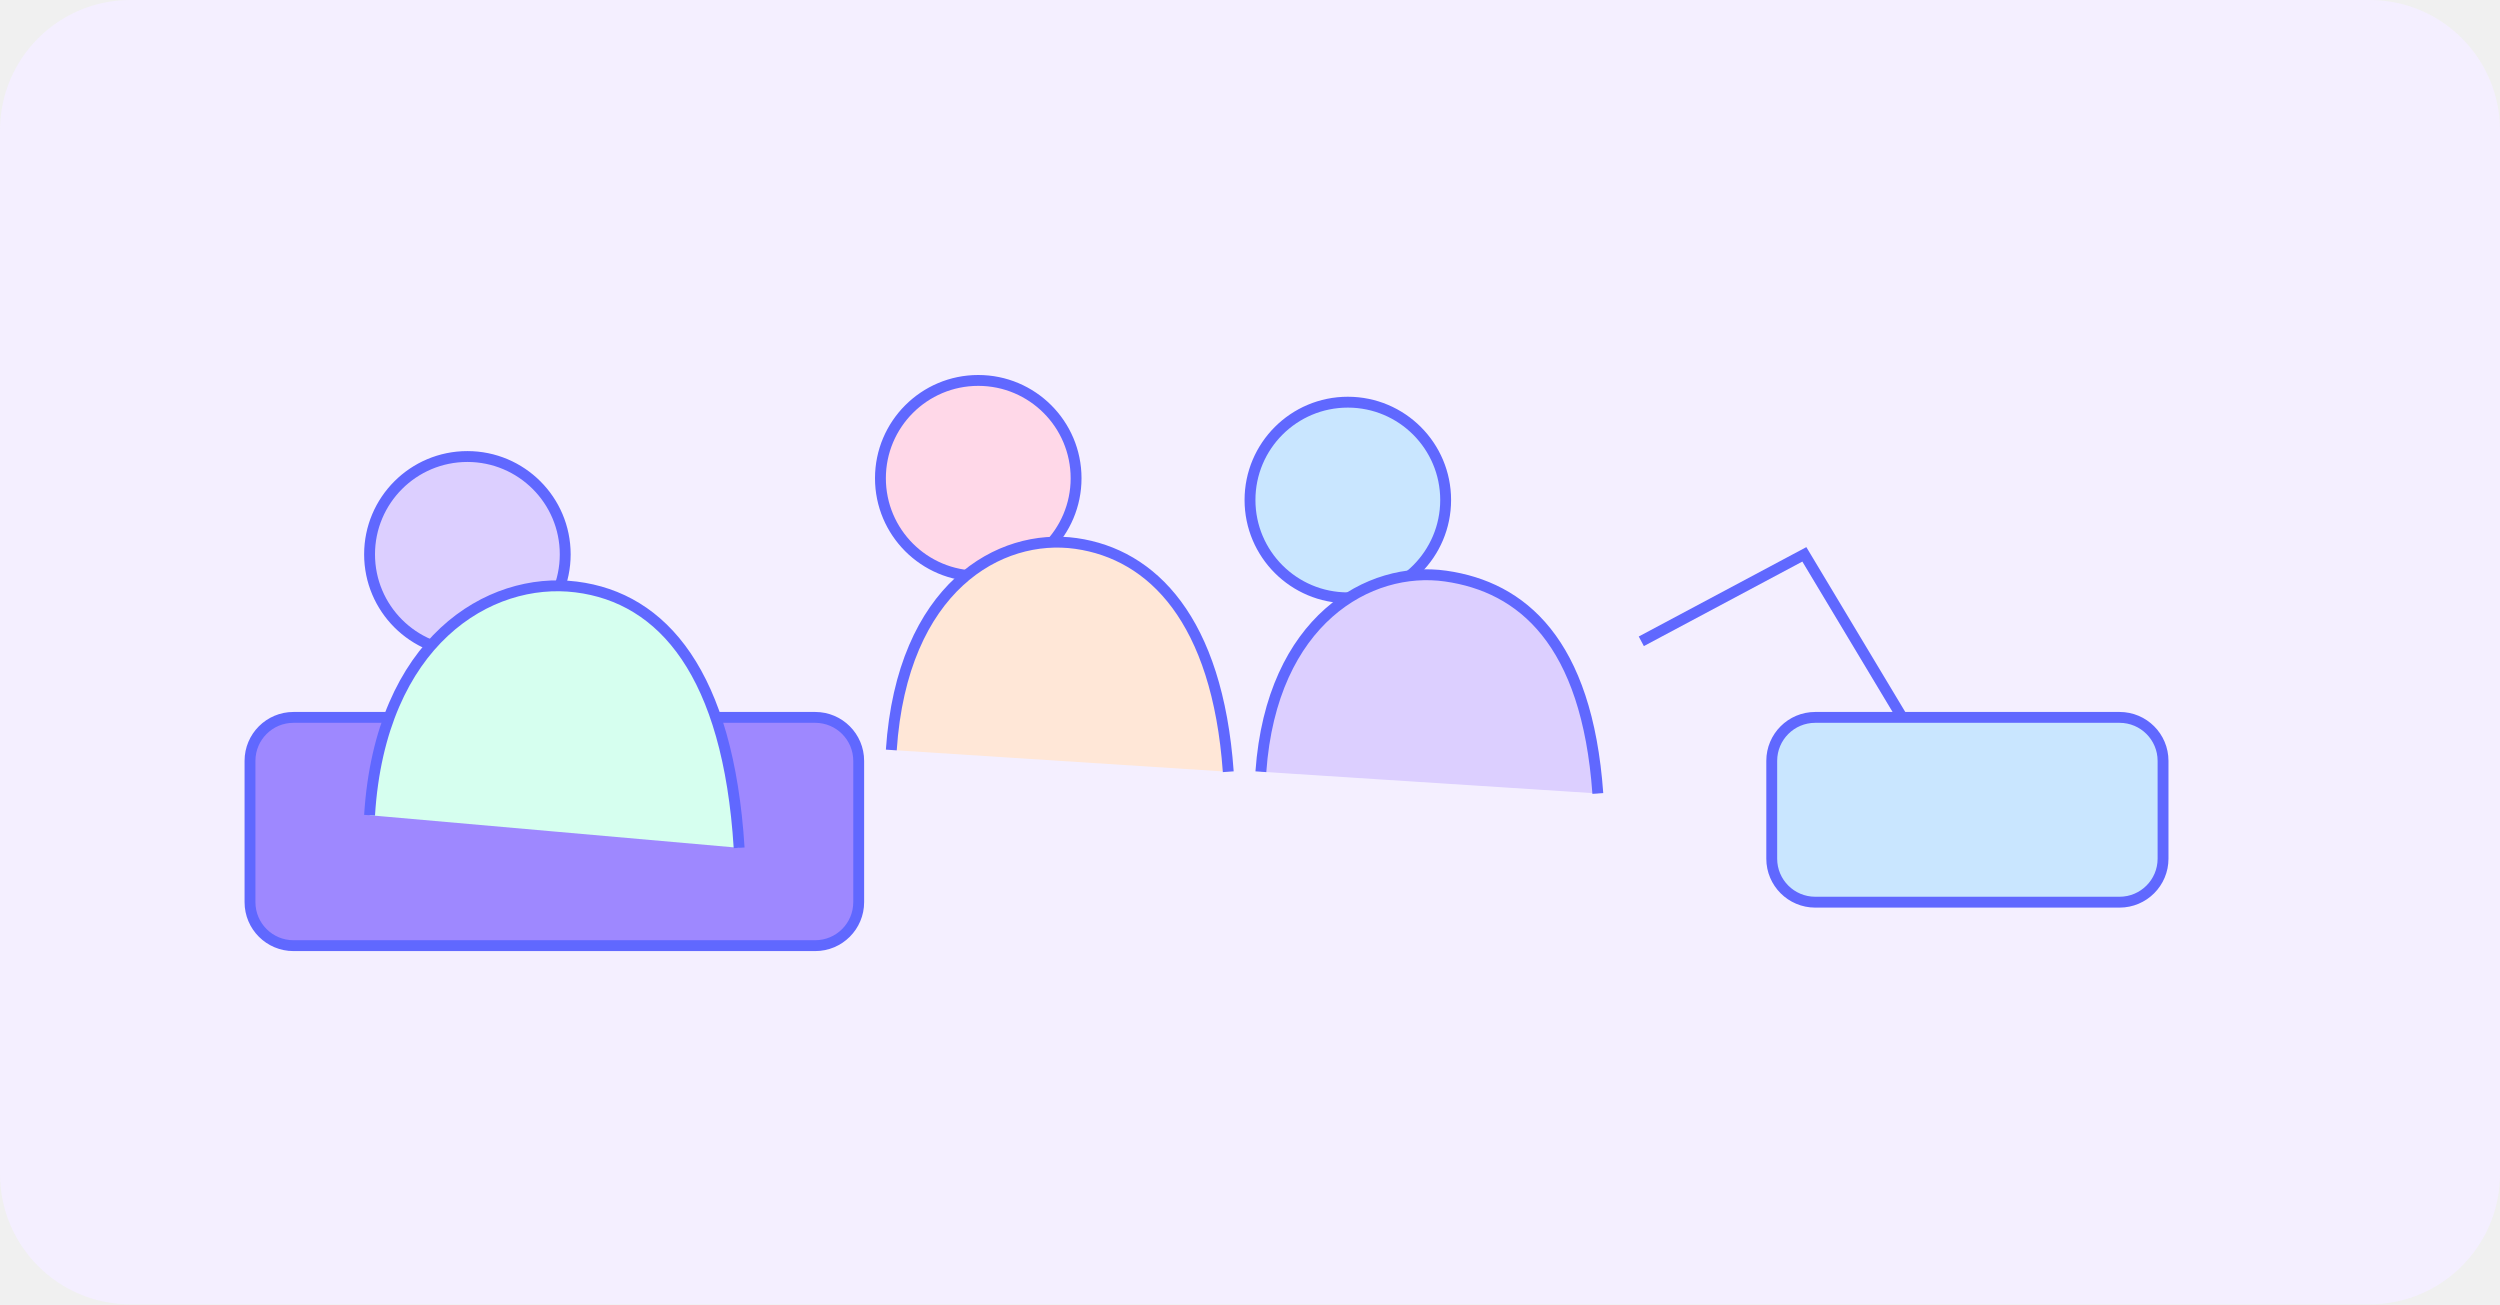
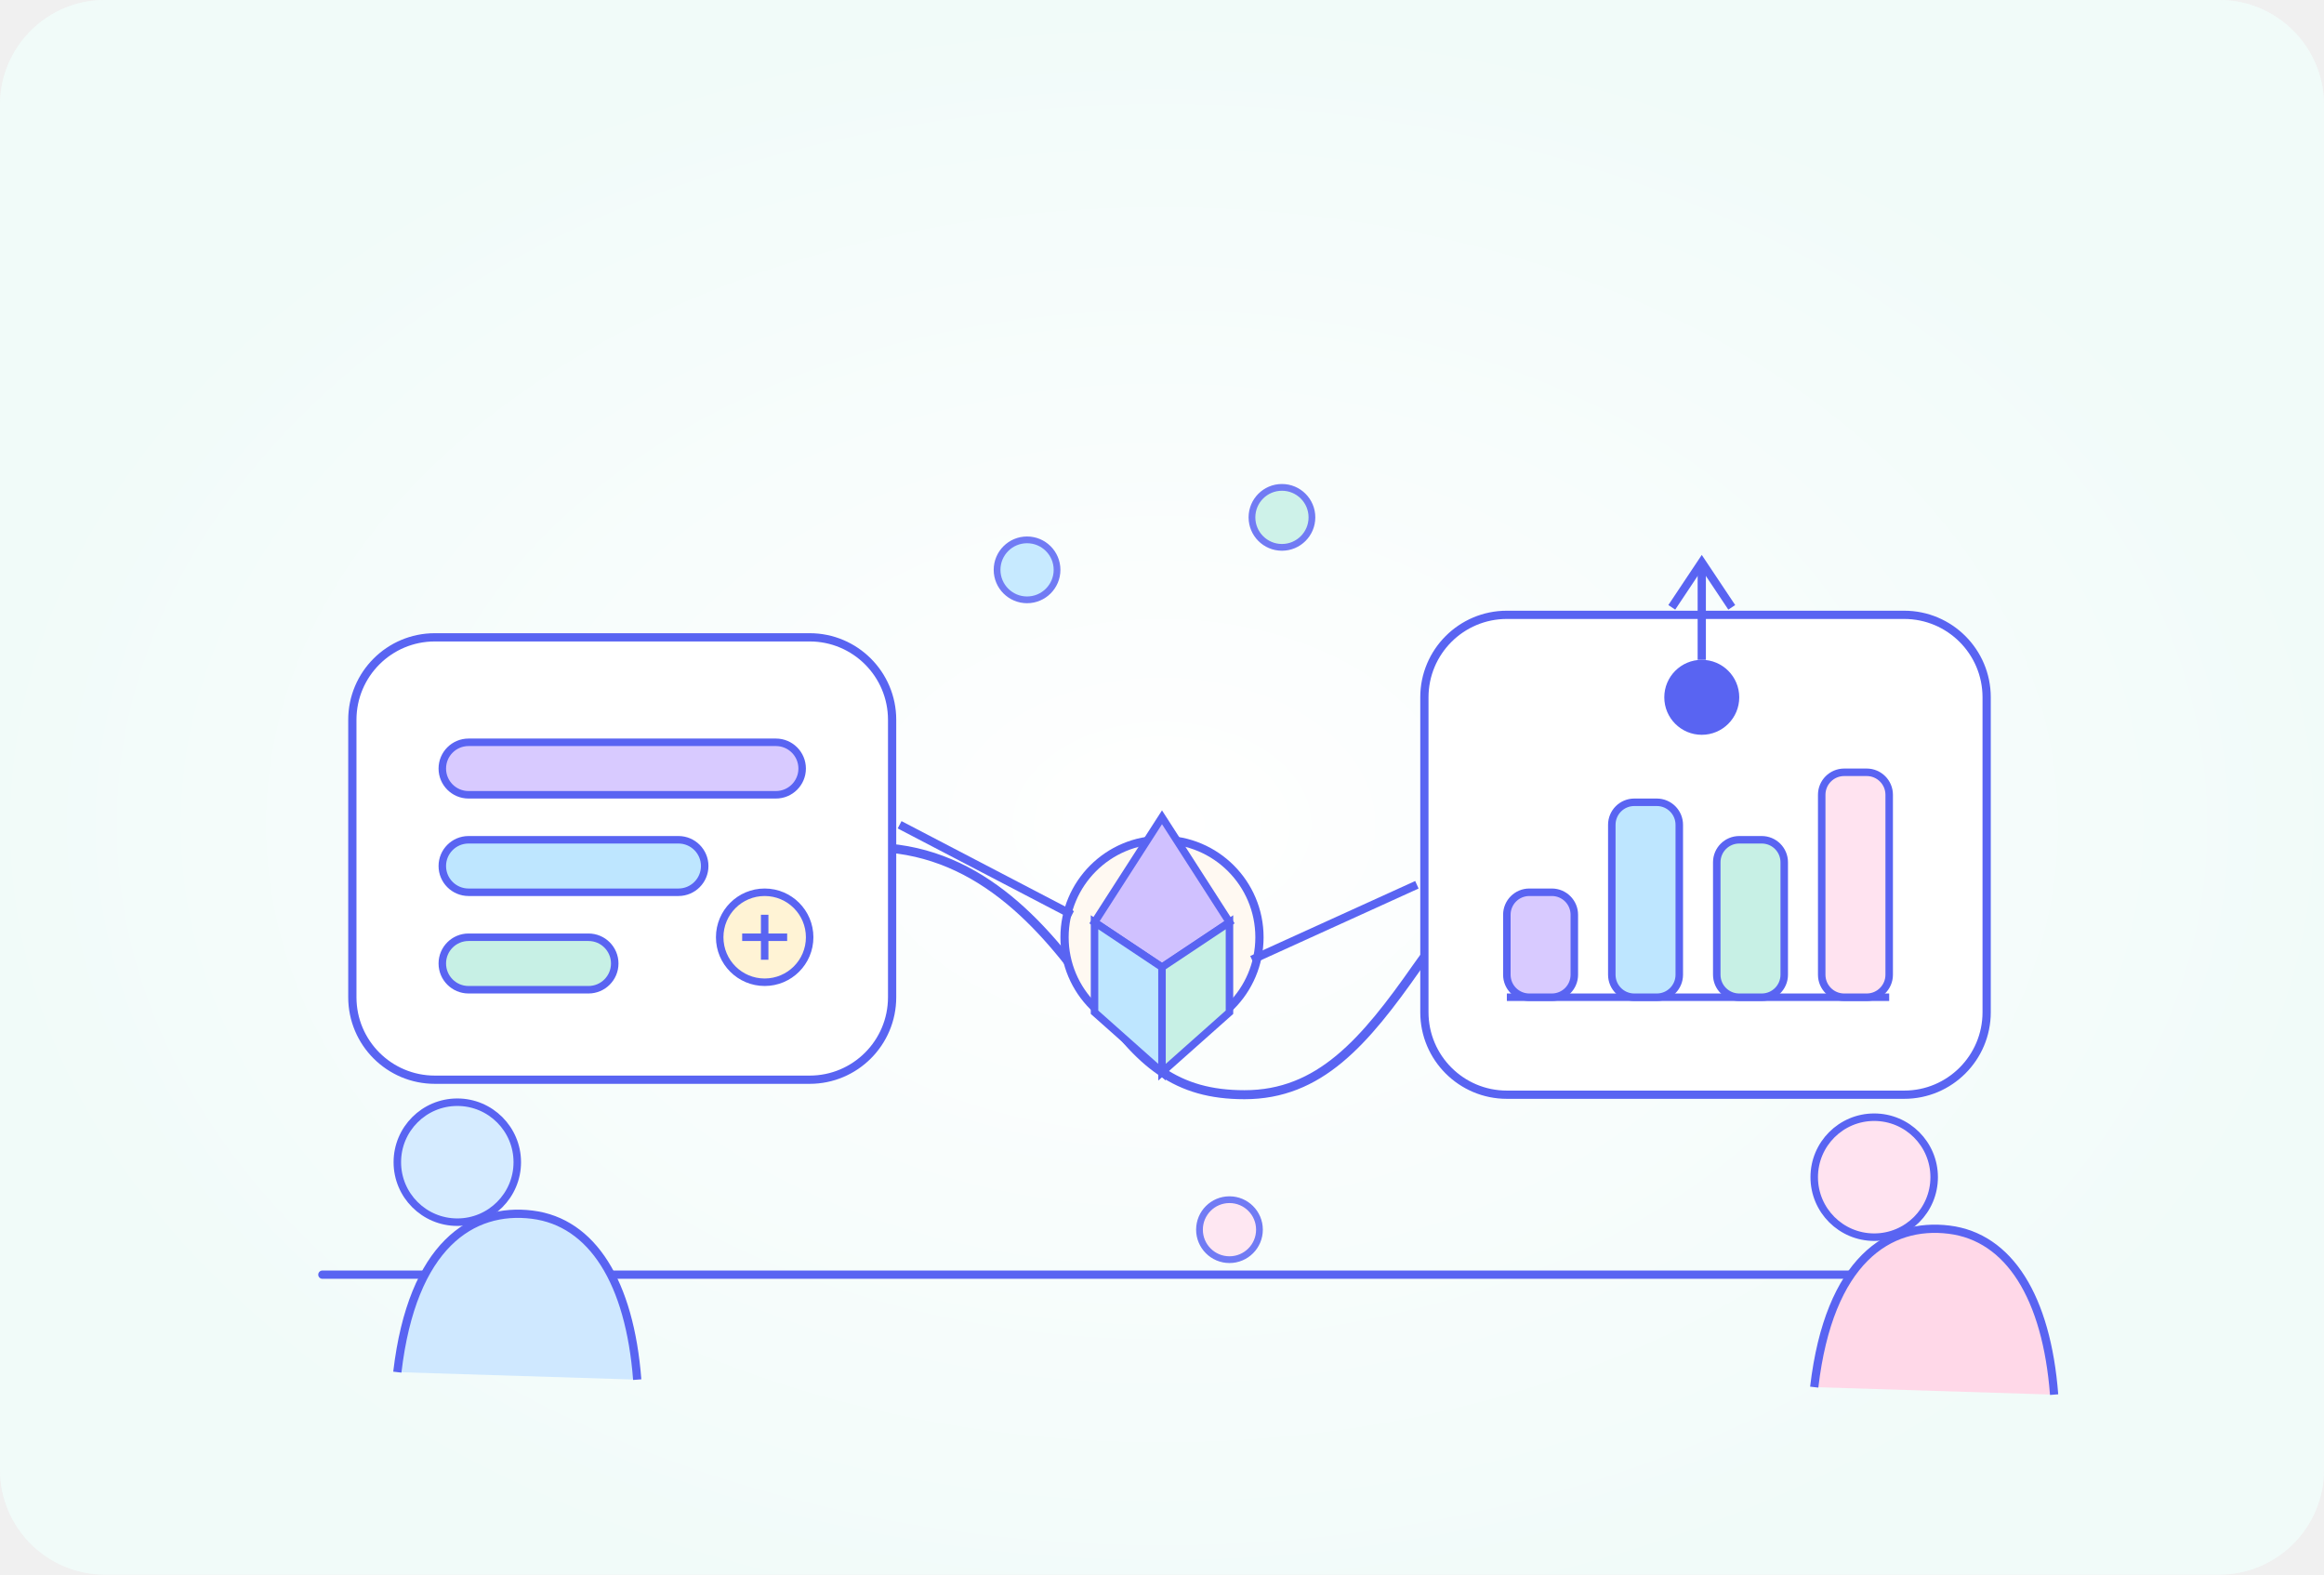
- <svg xmlns="http://www.w3.org/2000/svg" width="460" height="240" viewBox="0 0 460 240" fill="none">
-   <rect width="460" height="240" rx="24" fill="#F4EFFF" />
-   <rect x="46" y="132" width="112" height="42" rx="8" fill="#9E88FF" stroke="#6068FF" stroke-width="2" />
-   <circle cx="86" cy="102" r="18" fill="#DCCFFF" stroke="#6068FF" stroke-width="2" />
-   <path d="M68 150C70 118 90 106 106 108C122 110 134 124 136 156" fill="#D6FFEF" stroke="#6068FF" stroke-width="2" />
-   <circle cx="180" cy="88" r="18" fill="#FFD8E8" stroke="#6068FF" stroke-width="2" />
-   <path d="M164 138C166 108 184 98 198 100C212 102 224 114 226 142" fill="#FFE7D7" stroke="#6068FF" stroke-width="2" />
-   <circle cx="248" cy="92" r="18" fill="#C9E6FF" stroke="#6068FF" stroke-width="2" />
-   <path d="M232 142C234 114 252 104 266 106C280 108 292 118 294 146" fill="#DCCFFF" stroke="#6068FF" stroke-width="2" />
-   <path d="M302 118L332 102L350 132" stroke="#6068FF" stroke-width="2" />
-   <rect x="326" y="132" width="72" height="34" rx="8" fill="#C9E6FF" stroke="#6068FF" stroke-width="2" />
+ <svg xmlns="http://www.w3.org/2000/svg" width="620" height="420" viewBox="0 0 620 420" fill="none">
+   <rect width="620" height="420" rx="28" fill="#F0F8F7" />
+   <rect width="620" height="420" rx="28" fill="url(#bridgeGlow)" />
+   <g stroke="#5964F2" stroke-width="2.2" stroke-linecap="round" stroke-linejoin="round">
+     <path d="M86 340H534" />
+     <path d="M120 206H232" />
+     <path d="M390 206H500" />
+     <path d="M232 226C260 226 278 246 292 266C304 284 314 292 332 292C352 292 364 278 378 258C392 238 410 226 438 226" stroke="#5964F2" stroke-width="2.4" />
+   </g>
+   <g>
+     <rect x="94" y="170" width="144" height="118" rx="22" fill="#FFFFFF" stroke="#5964F2" stroke-width="2.2" />
+     <rect x="118" y="198" width="96" height="14" rx="7" fill="#D8CAFF" stroke="#5964F2" stroke-width="2" />
+     <rect x="118" y="224" width="70" height="14" rx="7" fill="#BEE6FF" stroke="#5964F2" stroke-width="2" />
+     <rect x="118" y="250" width="46" height="14" rx="7" fill="#C7F0E5" stroke="#5964F2" stroke-width="2" />
+     <circle cx="204" cy="250" r="12" fill="#FFF3D5" stroke="#5964F2" stroke-width="2" />
+     <path d="M198 250H210" stroke="#5964F2" stroke-width="2" />
+     <path d="M204 244V256" stroke="#5964F2" stroke-width="2" />
+   </g>
+   <g>
+     <rect x="380" y="164" width="150" height="128" rx="22" fill="#FFFFFF" stroke="#5964F2" stroke-width="2.2" />
+     <path d="M402 266H504" stroke="#5964F2" stroke-width="2" />
+     <rect x="402" y="238" width="18" height="28" rx="6" fill="#D8CAFF" stroke="#5964F2" stroke-width="2" />
+     <rect x="430" y="214" width="18" height="52" rx="6" fill="#BEE6FF" stroke="#5964F2" stroke-width="2" />
+     <rect x="458" y="224" width="18" height="42" rx="6" fill="#C7F0E5" stroke="#5964F2" stroke-width="2" />
+     <rect x="486" y="206" width="18" height="60" rx="6" fill="#FFE3F0" stroke="#5964F2" stroke-width="2" />
+     <circle cx="454" cy="186" r="10" fill="#5964F2" />
+     <path d="M454 150V176" stroke="#5964F2" stroke-width="2.2" />
+     <path d="M446 162L454 150L462 162" stroke="#5964F2" stroke-width="2.2" />
+   </g>
+   <g>
+     <circle cx="310" cy="250" r="26" fill="#FFF9F2" stroke="#5964F2" stroke-width="2.2" />
+     <path d="M310 218L328 246L310 258L292 246L310 218Z" fill="#D0C1FF" stroke="#5964F2" stroke-width="2" />
+     <path d="M292 246L310 258V286L292 270V246Z" fill="#BEE6FF" stroke="#5964F2" stroke-width="2" />
+     <path d="M328 246L310 258V286L328 270V246Z" fill="#C7F0E5" stroke="#5964F2" stroke-width="2" />
+     <path d="M240 220L286 244" stroke="#5964F2" stroke-width="2.2" />
+     <path d="M334 256L378 236" stroke="#5964F2" stroke-width="2.2" />
+   </g>
+   <g>
+     <circle cx="122" cy="310" r="16" fill="#D5EBFF" stroke="#5964F2" stroke-width="2" />
+     <path d="M106 366C110 332 126 322 142 324C158 326 168 342 170 368" fill="#CFE8FF" stroke="#5964F2" stroke-width="2.2" />
+     <circle cx="500" cy="314" r="16" fill="#FFE3F0" stroke="#5964F2" stroke-width="2" />
+     <path d="M484 370C488 336 504 326 520 328C536 330 546 346 548 372" fill="#FFD8E8" stroke="#5964F2" stroke-width="2.2" />
+   </g>
+   <g opacity="0.85">
+     <circle cx="274" cy="152" r="8" fill="#BEE6FF" stroke="#5964F2" stroke-width="1.8" />
+     <circle cx="342" cy="138" r="8" fill="#C7F0E5" stroke="#5964F2" stroke-width="1.8" />
+     <circle cx="328" cy="328" r="8" fill="#FFE3F0" stroke="#5964F2" stroke-width="1.8" />
+   </g>
+   <defs>
+     <radialGradient id="bridgeGlow" cx="0" cy="0" r="1" gradientUnits="userSpaceOnUse" gradientTransform="translate(310 220) rotate(90) scale(220 320)">
+       <stop stop-color="#FFFFFF" />
+       <stop offset="1" stop-color="#F1FBF9" />
+     </radialGradient>
+   </defs>
</svg>
